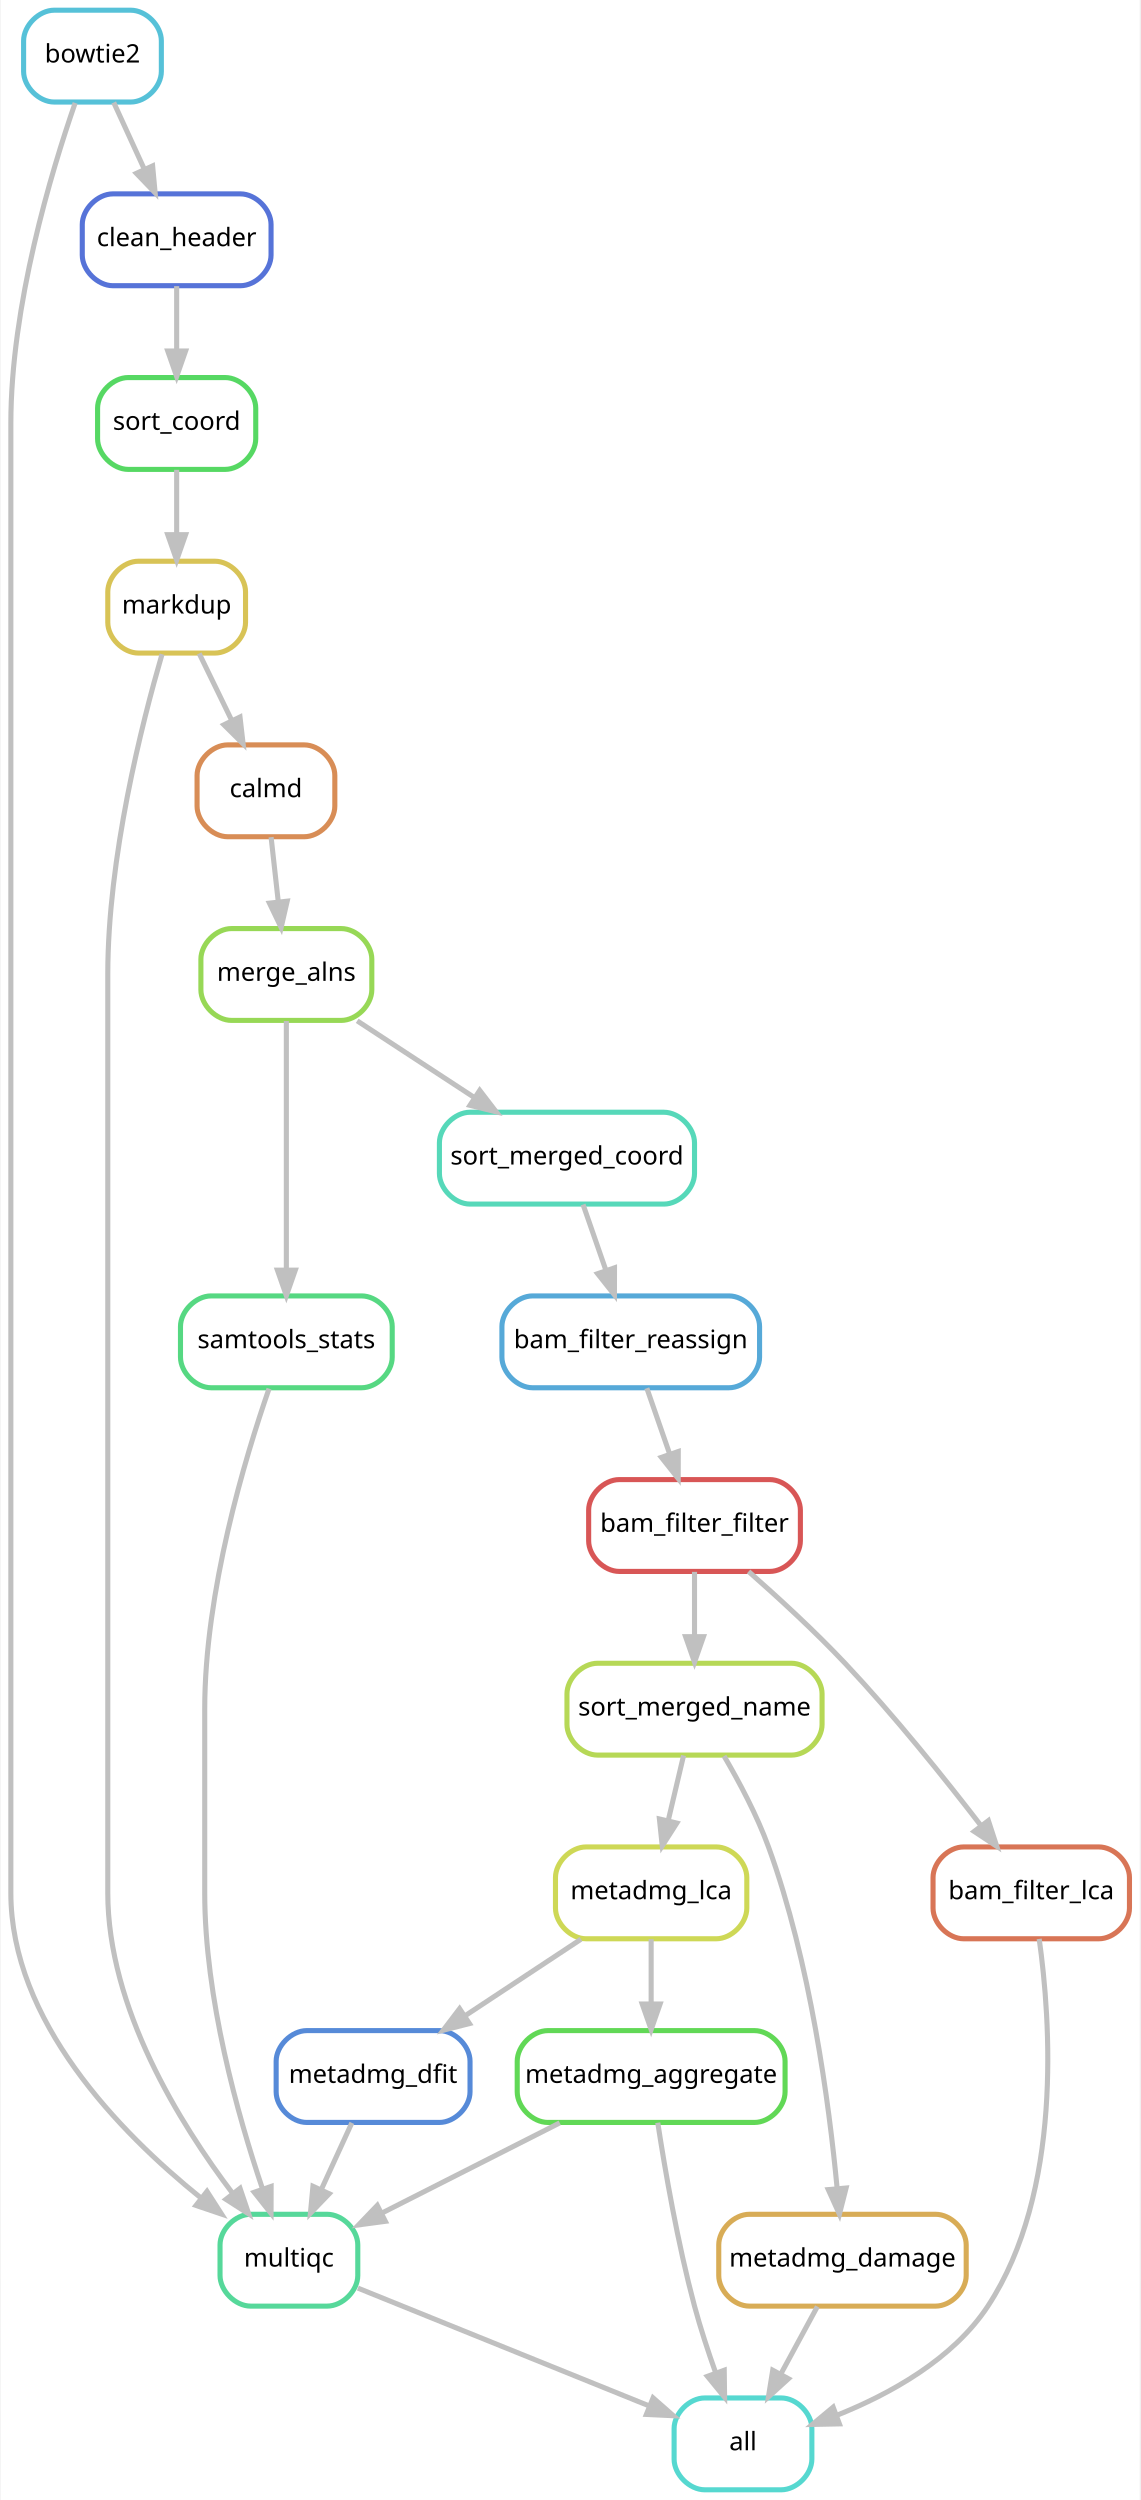
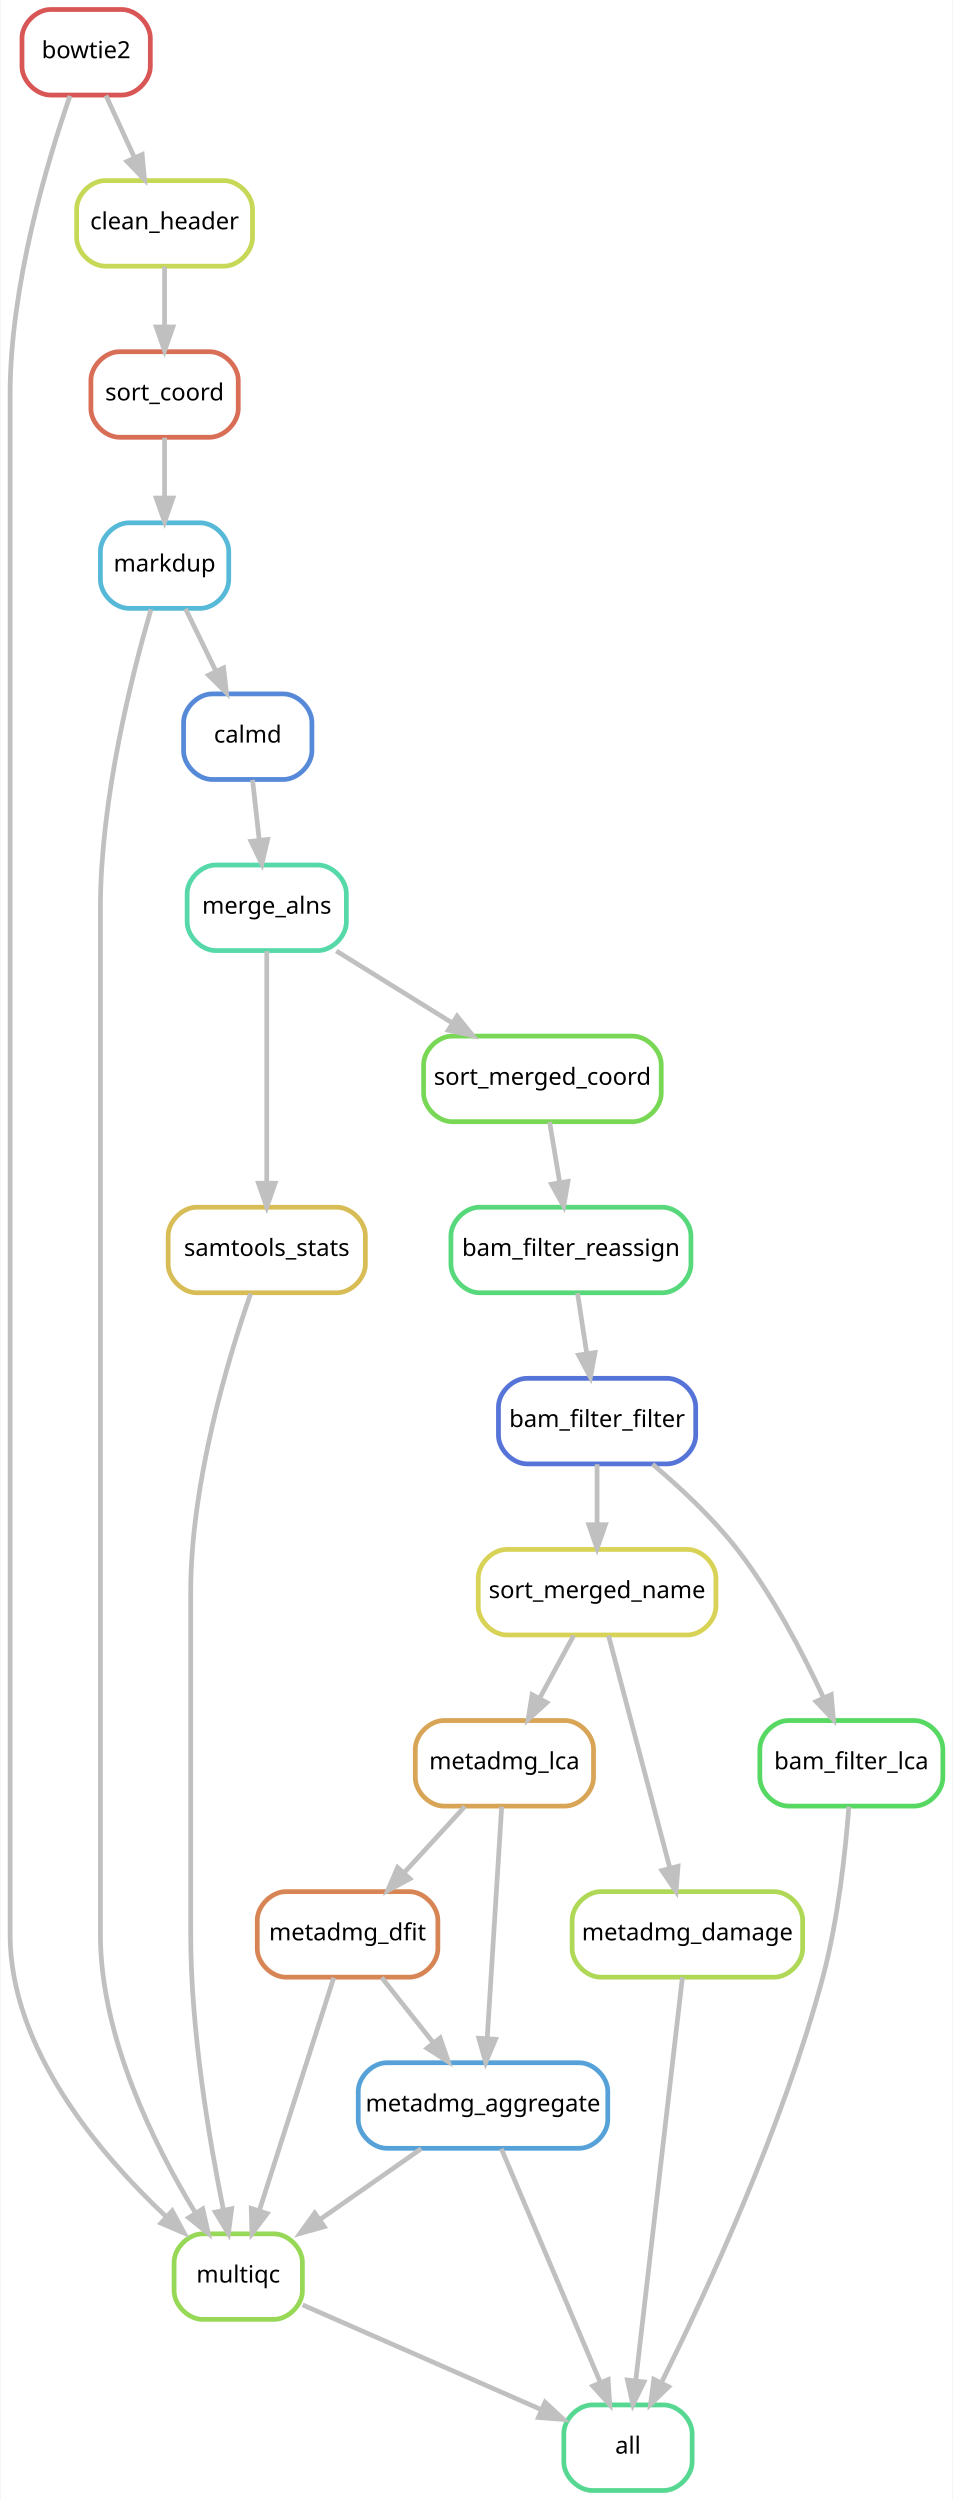
- <svg xmlns="http://www.w3.org/2000/svg" width="447pt" height="980pt" viewBox="0.00 0.00 446.50 980.00">
-   <g id="graph0" class="graph" transform="scale(1 1) rotate(0) translate(4 976)">
-     <polygon fill="#ffffff" stroke="transparent" points="-4,4 -4,-976 442.5,-976 442.5,4 -4,4" />
+ <svg xmlns="http://www.w3.org/2000/svg" width="401pt" height="1052pt" viewBox="0.00 0.00 400.50 1052.00">
+   <g id="graph0" class="graph" transform="scale(1 1) rotate(0) translate(4 1048)">
+     <polygon fill="#ffffff" stroke="transparent" points="-4,4 -4,-1048 396.5,-1048 396.5,4 -4,4" />
    <g id="node1" class="node">
-       <path fill="none" stroke="#56d8d0" stroke-width="2" d="M302,-36C302,-36 272,-36 272,-36 266,-36 260,-30 260,-24 260,-24 260,-12 260,-12 260,-6 266,0 272,0 272,0 302,0 302,0 308,0 314,-6 314,-12 314,-12 314,-24 314,-24 314,-30 308,-36 302,-36" />
-       <text text-anchor="middle" x="287" y="-15.5" font-family="sans" font-size="10.00" fill="#000000">all</text>
+       <path fill="none" stroke="#56d892" stroke-width="2" d="M275,-36C275,-36 245,-36 245,-36 239,-36 233,-30 233,-24 233,-24 233,-12 233,-12 233,-6 239,0 245,0 245,0 275,0 275,0 281,0 287,-6 287,-12 287,-12 287,-24 287,-24 287,-30 281,-36 275,-36" />
+       <text text-anchor="middle" x="260" y="-15.5" font-family="sans" font-size="10.00" fill="#000000">all</text>
    </g>
    <g id="node2" class="node">
-       <path fill="none" stroke="#56d89a" stroke-width="2" d="M124,-108C124,-108 94,-108 94,-108 88,-108 82,-102 82,-96 82,-96 82,-84 82,-84 82,-78 88,-72 94,-72 94,-72 124,-72 124,-72 130,-72 136,-78 136,-84 136,-84 136,-96 136,-96 136,-102 130,-108 124,-108" />
-       <text text-anchor="middle" x="109" y="-87.5" font-family="sans" font-size="10.00" fill="#000000">multiqc</text>
+       <path fill="none" stroke="#97d856" stroke-width="2" d="M111,-108C111,-108 81,-108 81,-108 75,-108 69,-102 69,-96 69,-96 69,-84 69,-84 69,-78 75,-72 81,-72 81,-72 111,-72 111,-72 117,-72 123,-78 123,-84 123,-84 123,-96 123,-96 123,-102 117,-108 111,-108" />
+       <text text-anchor="middle" x="96" y="-87.5" font-family="sans" font-size="10.00" fill="#000000">multiqc</text>
    </g>
-     <g id="edge4" class="edge">
-       <path fill="none" stroke="#c0c0c0" stroke-width="2" d="M136.034,-79.065C166.484,-66.748 216.147,-46.66 250.137,-32.911" />
-       <polygon fill="#c0c0c0" stroke="#c0c0c0" stroke-width="2" points="251.753,-36.033 259.711,-29.038 249.128,-29.543 251.753,-36.033" />
+     <g id="edge1" class="edge">
+       <path fill="none" stroke="#c0c0c0" stroke-width="2" d="M123.081,-78.111C150.5,-66.073 193.081,-47.379 223.474,-34.036" />
+       <polygon fill="#c0c0c0" stroke="#c0c0c0" stroke-width="2" points="225.129,-37.132 232.879,-29.907 222.315,-30.722 225.129,-37.132" />
    </g>
    <g id="node3" class="node">
-       <path fill="none" stroke="#56c1d8" stroke-width="2" d="M47,-972C47,-972 17,-972 17,-972 11,-972 5,-966 5,-960 5,-960 5,-948 5,-948 5,-942 11,-936 17,-936 17,-936 47,-936 47,-936 53,-936 59,-942 59,-948 59,-948 59,-960 59,-960 59,-966 53,-972 47,-972" />
-       <text text-anchor="middle" x="32" y="-951.5" font-family="sans" font-size="10.00" fill="#000000">bowtie2</text>
+       <path fill="none" stroke="#d85656" stroke-width="2" d="M47,-1044C47,-1044 17,-1044 17,-1044 11,-1044 5,-1038 5,-1032 5,-1032 5,-1020 5,-1020 5,-1014 11,-1008 17,-1008 17,-1008 47,-1008 47,-1008 53,-1008 59,-1014 59,-1020 59,-1020 59,-1032 59,-1032 59,-1038 53,-1044 47,-1044" />
+       <text text-anchor="middle" x="32" y="-1023.5" font-family="sans" font-size="10.00" fill="#000000">bowtie2</text>
    </g>
    <g id="edge5" class="edge">
-       <path fill="none" stroke="#c0c0c0" stroke-width="2" d="M25.214,-935.65C15.82,-908.562 0,-856.098 0,-810 0,-810 0,-810 0,-234 0,-183.919 42.433,-140.274 74.348,-114.53" />
-       <polygon fill="#c0c0c0" stroke="#c0c0c0" stroke-width="2" points="76.893,-116.983 82.614,-108.066 72.581,-111.469 76.893,-116.983" />
+       <path fill="none" stroke="#c0c0c0" stroke-width="2" d="M25.214,-1007.65C15.82,-980.562 0,-928.098 0,-882 0,-882 0,-882 0,-234 0,-185.938 37.482,-141.716 65.604,-115.301" />
+       <polygon fill="#c0c0c0" stroke="#c0c0c0" stroke-width="2" points="68.216,-117.656 73.249,-108.334 63.501,-112.483 68.216,-117.656" />
    </g>
    <g id="node6" class="node">
-       <path fill="none" stroke="#5673d8" stroke-width="2" d="M90,-900C90,-900 40,-900 40,-900 34,-900 28,-894 28,-888 28,-888 28,-876 28,-876 28,-870 34,-864 40,-864 40,-864 90,-864 90,-864 96,-864 102,-870 102,-876 102,-876 102,-888 102,-888 102,-894 96,-900 90,-900" />
-       <text text-anchor="middle" x="65" y="-879.5" font-family="sans" font-size="10.00" fill="#000000">clean_header</text>
+       <path fill="none" stroke="#c6d856" stroke-width="2" d="M90,-972C90,-972 40,-972 40,-972 34,-972 28,-966 28,-960 28,-960 28,-948 28,-948 28,-942 34,-936 40,-936 40,-936 90,-936 90,-936 96,-936 102,-942 102,-948 102,-948 102,-960 102,-960 102,-966 96,-972 90,-972" />
+       <text text-anchor="middle" x="65" y="-951.5" font-family="sans" font-size="10.00" fill="#000000">clean_header</text>
    </g>
    <g id="edge12" class="edge">
-       <path fill="none" stroke="#c0c0c0" stroke-width="2" d="M40.327,-935.831C43.973,-927.877 48.331,-918.369 52.363,-909.572" />
-       <polygon fill="#c0c0c0" stroke="#c0c0c0" stroke-width="2" points="55.576,-910.962 56.561,-900.413 49.212,-908.046 55.576,-910.962" />
+       <path fill="none" stroke="#c0c0c0" stroke-width="2" d="M40.327,-1007.831C43.973,-999.877 48.331,-990.369 52.363,-981.572" />
+       <polygon fill="#c0c0c0" stroke="#c0c0c0" stroke-width="2" points="55.576,-982.962 56.561,-972.413 49.212,-980.046 55.576,-982.962" />
    </g>
    <g id="node4" class="node">
-       <path fill="none" stroke="#d8c356" stroke-width="2" d="M80,-756C80,-756 50,-756 50,-756 44,-756 38,-750 38,-744 38,-744 38,-732 38,-732 38,-726 44,-720 50,-720 50,-720 80,-720 80,-720 86,-720 92,-726 92,-732 92,-732 92,-744 92,-744 92,-750 86,-756 80,-756" />
-       <text text-anchor="middle" x="65" y="-735.5" font-family="sans" font-size="10.00" fill="#000000">markdup</text>
+       <path fill="none" stroke="#56b9d8" stroke-width="2" d="M80,-828C80,-828 50,-828 50,-828 44,-828 38,-822 38,-816 38,-816 38,-804 38,-804 38,-798 44,-792 50,-792 50,-792 80,-792 80,-792 86,-792 92,-798 92,-804 92,-804 92,-816 92,-816 92,-822 86,-828 80,-828" />
+       <text text-anchor="middle" x="65" y="-807.5" font-family="sans" font-size="10.00" fill="#000000">markdup</text>
    </g>
    <g id="edge6" class="edge">
-       <path fill="none" stroke="#c0c0c0" stroke-width="2" d="M59.274,-719.567C51.348,-692.376 38,-639.784 38,-594 38,-594 38,-594 38,-234 38,-189.036 66.191,-143.562 87.046,-116.073" />
-       <polygon fill="#c0c0c0" stroke="#c0c0c0" stroke-width="2" points="89.845,-118.175 93.243,-108.14 84.328,-113.866 89.845,-118.175" />
+       <path fill="none" stroke="#c0c0c0" stroke-width="2" d="M59.274,-791.567C51.348,-764.376 38,-711.784 38,-666 38,-666 38,-666 38,-234 38,-190.656 60.889,-144.942 77.909,-116.94" />
+       <polygon fill="#c0c0c0" stroke="#c0c0c0" stroke-width="2" points="81.072,-118.485 83.415,-108.152 75.14,-114.768 81.072,-118.485" />
    </g>
    <g id="node9" class="node">
-       <path fill="none" stroke="#d88d56" stroke-width="2" d="M115,-684C115,-684 85,-684 85,-684 79,-684 73,-678 73,-672 73,-672 73,-660 73,-660 73,-654 79,-648 85,-648 85,-648 115,-648 115,-648 121,-648 127,-654 127,-660 127,-660 127,-672 127,-672 127,-678 121,-684 115,-684" />
-       <text text-anchor="middle" x="100" y="-663.5" font-family="sans" font-size="10.00" fill="#000000">calmd</text>
+       <path fill="none" stroke="#568ad8" stroke-width="2" d="M115,-756C115,-756 85,-756 85,-756 79,-756 73,-750 73,-744 73,-744 73,-732 73,-732 73,-726 79,-720 85,-720 85,-720 115,-720 115,-720 121,-720 127,-726 127,-732 127,-732 127,-744 127,-744 127,-750 121,-756 115,-756" />
+       <text text-anchor="middle" x="100" y="-735.5" font-family="sans" font-size="10.00" fill="#000000">calmd</text>
    </g>
    <g id="edge15" class="edge">
-       <path fill="none" stroke="#c0c0c0" stroke-width="2" d="M73.832,-719.831C77.699,-711.877 82.321,-702.369 86.597,-693.572" />
-       <polygon fill="#c0c0c0" stroke="#c0c0c0" stroke-width="2" points="89.825,-694.937 91.049,-684.413 83.529,-691.877 89.825,-694.937" />
+       <path fill="none" stroke="#c0c0c0" stroke-width="2" d="M73.832,-791.831C77.699,-783.877 82.321,-774.369 86.597,-765.572" />
+       <polygon fill="#c0c0c0" stroke="#c0c0c0" stroke-width="2" points="89.825,-766.937 91.049,-756.413 83.529,-763.877 89.825,-766.937" />
    </g>
    <g id="node5" class="node">
-       <path fill="none" stroke="#56d863" stroke-width="2" d="M84,-828C84,-828 46,-828 46,-828 40,-828 34,-822 34,-816 34,-816 34,-804 34,-804 34,-798 40,-792 46,-792 46,-792 84,-792 84,-792 90,-792 96,-798 96,-804 96,-804 96,-816 96,-816 96,-822 90,-828 84,-828" />
-       <text text-anchor="middle" x="65" y="-807.5" font-family="sans" font-size="10.00" fill="#000000">sort_coord</text>
+       <path fill="none" stroke="#d86e56" stroke-width="2" d="M84,-900C84,-900 46,-900 46,-900 40,-900 34,-894 34,-888 34,-888 34,-876 34,-876 34,-870 40,-864 46,-864 46,-864 84,-864 84,-864 90,-864 96,-870 96,-876 96,-876 96,-888 96,-888 96,-894 90,-900 84,-900" />
+       <text text-anchor="middle" x="65" y="-879.5" font-family="sans" font-size="10.00" fill="#000000">sort_coord</text>
    </g>
    <g id="edge10" class="edge">
-       <path fill="none" stroke="#c0c0c0" stroke-width="2" d="M65,-791.831C65,-784.131 65,-774.974 65,-766.417" />
-       <polygon fill="#c0c0c0" stroke="#c0c0c0" stroke-width="2" points="68.5,-766.413 65,-756.413 61.5,-766.413 68.5,-766.413" />
-     </g>
-     <g id="edge11" class="edge">
      <path fill="none" stroke="#c0c0c0" stroke-width="2" d="M65,-863.831C65,-856.131 65,-846.974 65,-838.417" />
      <polygon fill="#c0c0c0" stroke="#c0c0c0" stroke-width="2" points="68.5,-838.413 65,-828.413 61.5,-838.413 68.5,-838.413" />
    </g>
+     <g id="edge11" class="edge">
+       <path fill="none" stroke="#c0c0c0" stroke-width="2" d="M65,-935.831C65,-928.131 65,-918.974 65,-910.417" />
+       <polygon fill="#c0c0c0" stroke="#c0c0c0" stroke-width="2" points="68.5,-910.413 65,-900.413 61.5,-910.413 68.5,-910.413" />
+     </g>
    <g id="node7" class="node">
-       <path fill="none" stroke="#56d882" stroke-width="2" d="M137.5,-468C137.5,-468 78.5,-468 78.5,-468 72.5,-468 66.5,-462 66.5,-456 66.5,-456 66.5,-444 66.5,-444 66.5,-438 72.5,-432 78.5,-432 78.5,-432 137.5,-432 137.5,-432 143.5,-432 149.5,-438 149.5,-444 149.5,-444 149.5,-456 149.5,-456 149.5,-462 143.5,-468 137.5,-468" />
-       <text text-anchor="middle" x="108" y="-447.5" font-family="sans" font-size="10.00" fill="#000000">samtools_stats</text>
+       <path fill="none" stroke="#d8bc56" stroke-width="2" d="M137.5,-540C137.5,-540 78.5,-540 78.5,-540 72.5,-540 66.5,-534 66.5,-528 66.5,-528 66.5,-516 66.5,-516 66.5,-510 72.5,-504 78.5,-504 78.5,-504 137.5,-504 137.5,-504 143.5,-504 149.5,-510 149.5,-516 149.5,-516 149.5,-528 149.5,-528 149.5,-534 143.5,-540 137.5,-540" />
+       <text text-anchor="middle" x="108" y="-519.5" font-family="sans" font-size="10.00" fill="#000000">samtools_stats</text>
    </g>
    <g id="edge9" class="edge">
-       <path fill="none" stroke="#c0c0c0" stroke-width="2" d="M101.214,-431.65C91.82,-404.562 76,-352.098 76,-306 76,-306 76,-306 76,-234 76,-192.883 88.941,-146.793 98.615,-118.082" />
-       <polygon fill="#c0c0c0" stroke="#c0c0c0" stroke-width="2" points="102.027,-118.927 102.001,-108.332 95.414,-116.63 102.027,-118.927" />
+       <path fill="none" stroke="#c0c0c0" stroke-width="2" d="M101.214,-503.65C91.82,-476.562 76,-424.098 76,-378 76,-378 76,-378 76,-234 76,-193.312 83.93,-146.768 89.804,-117.876" />
+       <polygon fill="#c0c0c0" stroke="#c0c0c0" stroke-width="2" points="93.232,-118.579 91.856,-108.073 86.381,-117.144 93.232,-118.579" />
    </g>
    <g id="node8" class="node">
-       <path fill="none" stroke="#97d856" stroke-width="2" d="M129.5,-612C129.5,-612 86.5,-612 86.5,-612 80.5,-612 74.5,-606 74.5,-600 74.5,-600 74.5,-588 74.5,-588 74.5,-582 80.5,-576 86.5,-576 86.5,-576 129.5,-576 129.5,-576 135.5,-576 141.5,-582 141.5,-588 141.5,-588 141.5,-600 141.5,-600 141.5,-606 135.5,-612 129.5,-612" />
-       <text text-anchor="middle" x="108" y="-591.5" font-family="sans" font-size="10.00" fill="#000000">merge_alns</text>
+       <path fill="none" stroke="#56d8a9" stroke-width="2" d="M129.5,-684C129.5,-684 86.5,-684 86.5,-684 80.5,-684 74.5,-678 74.5,-672 74.5,-672 74.5,-660 74.5,-660 74.5,-654 80.5,-648 86.5,-648 86.5,-648 129.5,-648 129.5,-648 135.5,-648 141.5,-654 141.5,-660 141.5,-660 141.5,-672 141.5,-672 141.5,-678 135.5,-684 129.5,-684" />
+       <text text-anchor="middle" x="108" y="-663.5" font-family="sans" font-size="10.00" fill="#000000">merge_alns</text>
    </g>
    <g id="edge13" class="edge">
-       <path fill="none" stroke="#c0c0c0" stroke-width="2" d="M108,-575.762C108,-551.201 108,-507.247 108,-478.354" />
-       <polygon fill="#c0c0c0" stroke="#c0c0c0" stroke-width="2" points="111.5,-478.09 108,-468.09 104.5,-478.09 111.5,-478.09" />
+       <path fill="none" stroke="#c0c0c0" stroke-width="2" d="M108,-647.762C108,-623.201 108,-579.247 108,-550.354" />
+       <polygon fill="#c0c0c0" stroke="#c0c0c0" stroke-width="2" points="111.5,-550.09 108,-540.09 104.5,-550.09 111.5,-550.09" />
    </g>
    <g id="node15" class="node">
-       <path fill="none" stroke="#56d8b9" stroke-width="2" d="M256,-540C256,-540 180,-540 180,-540 174,-540 168,-534 168,-528 168,-528 168,-516 168,-516 168,-510 174,-504 180,-504 180,-504 256,-504 256,-504 262,-504 268,-510 268,-516 268,-516 268,-528 268,-528 268,-534 262,-540 256,-540" />
-       <text text-anchor="middle" x="218" y="-519.5" font-family="sans" font-size="10.00" fill="#000000">sort_merged_coord</text>
+       <path fill="none" stroke="#78d856" stroke-width="2" d="M262,-612C262,-612 186,-612 186,-612 180,-612 174,-606 174,-600 174,-600 174,-588 174,-588 174,-582 180,-576 186,-576 186,-576 262,-576 262,-576 268,-576 274,-582 274,-588 274,-588 274,-600 274,-600 274,-606 268,-612 262,-612" />
+       <text text-anchor="middle" x="224" y="-591.5" font-family="sans" font-size="10.00" fill="#000000">sort_merged_coord</text>
    </g>
    <g id="edge21" class="edge">
-       <path fill="none" stroke="#c0c0c0" stroke-width="2" d="M135.758,-575.831C149.697,-566.707 166.76,-555.539 181.723,-545.745" />
-       <polygon fill="#c0c0c0" stroke="#c0c0c0" stroke-width="2" points="183.801,-548.568 190.251,-540.163 179.967,-542.711 183.801,-548.568" />
+       <path fill="none" stroke="#c0c0c0" stroke-width="2" d="M137.272,-647.831C152.109,-638.622 170.302,-627.33 186.186,-617.471" />
+       <polygon fill="#c0c0c0" stroke="#c0c0c0" stroke-width="2" points="188.087,-620.41 194.738,-612.163 184.395,-614.463 188.087,-620.41" />
    </g>
    <g id="edge14" class="edge">
-       <path fill="none" stroke="#c0c0c0" stroke-width="2" d="M102.019,-647.831C102.874,-640.131 103.892,-630.974 104.843,-622.417" />
-       <polygon fill="#c0c0c0" stroke="#c0c0c0" stroke-width="2" points="108.328,-622.739 105.954,-612.413 101.371,-621.966 108.328,-622.739" />
+       <path fill="none" stroke="#c0c0c0" stroke-width="2" d="M102.019,-719.831C102.874,-712.131 103.892,-702.974 104.843,-694.417" />
+       <polygon fill="#c0c0c0" stroke="#c0c0c0" stroke-width="2" points="108.328,-694.739 105.954,-684.413 101.371,-693.966 108.328,-694.739" />
    </g>
    <g id="node10" class="node">
-       <path fill="none" stroke="#568ad8" stroke-width="2" d="M168,-180C168,-180 116,-180 116,-180 110,-180 104,-174 104,-168 104,-168 104,-156 104,-156 104,-150 110,-144 116,-144 116,-144 168,-144 168,-144 174,-144 180,-150 180,-156 180,-156 180,-168 180,-168 180,-174 174,-180 168,-180" />
-       <text text-anchor="middle" x="142" y="-159.5" font-family="sans" font-size="10.00" fill="#000000">metadmg_dfit</text>
+       <path fill="none" stroke="#d88556" stroke-width="2" d="M168,-252C168,-252 116,-252 116,-252 110,-252 104,-246 104,-240 104,-240 104,-228 104,-228 104,-222 110,-216 116,-216 116,-216 168,-216 168,-216 174,-216 180,-222 180,-228 180,-228 180,-240 180,-240 180,-246 174,-252 168,-252" />
+       <text text-anchor="middle" x="142" y="-231.5" font-family="sans" font-size="10.00" fill="#000000">metadmg_dfit</text>
+     </g>
+     <g id="edge7" class="edge">
+       <path fill="none" stroke="#c0c0c0" stroke-width="2" d="M136.174,-215.762C128.293,-191.093 114.163,-146.86 104.936,-117.973" />
+       <polygon fill="#c0c0c0" stroke="#c0c0c0" stroke-width="2" points="108.156,-116.55 101.779,-108.09 101.488,-118.68 108.156,-116.55" />
+     </g>
+     <g id="node16" class="node">
+       <path fill="none" stroke="#56a2d8" stroke-width="2" d="M239.5,-180C239.5,-180 158.5,-180 158.5,-180 152.5,-180 146.5,-174 146.5,-168 146.5,-168 146.5,-156 146.5,-156 146.5,-150 152.5,-144 158.5,-144 158.5,-144 239.5,-144 239.5,-144 245.5,-144 251.5,-150 251.5,-156 251.5,-156 251.5,-168 251.5,-168 251.5,-174 245.5,-180 239.5,-180" />
+       <text text-anchor="middle" x="199" y="-159.5" font-family="sans" font-size="10.00" fill="#000000">metadmg_aggregate</text>
+     </g>
+     <g id="edge22" class="edge">
+       <path fill="none" stroke="#c0c0c0" stroke-width="2" d="M156.383,-215.831C162.949,-207.539 170.851,-197.557 178.058,-188.453" />
+       <polygon fill="#c0c0c0" stroke="#c0c0c0" stroke-width="2" points="180.96,-190.426 184.423,-180.413 175.472,-186.081 180.96,-190.426" />
+     </g>
+     <g id="node11" class="node">
+       <path fill="none" stroke="#d8a456" stroke-width="2" d="M233.5,-324C233.5,-324 182.5,-324 182.5,-324 176.5,-324 170.5,-318 170.5,-312 170.5,-312 170.5,-300 170.5,-300 170.5,-294 176.5,-288 182.5,-288 182.5,-288 233.5,-288 233.5,-288 239.5,-288 245.5,-294 245.5,-300 245.5,-300 245.5,-312 245.5,-312 245.5,-318 239.5,-324 233.5,-324" />
+       <text text-anchor="middle" x="208" y="-303.5" font-family="sans" font-size="10.00" fill="#000000">metadmg_lca</text>
+     </g>
+     <g id="edge16" class="edge">
+       <path fill="none" stroke="#c0c0c0" stroke-width="2" d="M191.345,-287.831C183.589,-279.369 174.22,-269.149 165.739,-259.897" />
+       <polygon fill="#c0c0c0" stroke="#c0c0c0" stroke-width="2" points="168.216,-257.42 158.879,-252.413 163.056,-262.15 168.216,-257.42" />
+     </g>
+     <g id="edge23" class="edge">
+       <path fill="none" stroke="#c0c0c0" stroke-width="2" d="M206.86,-287.762C205.325,-263.201 202.578,-219.247 200.772,-190.354" />
+       <polygon fill="#c0c0c0" stroke="#c0c0c0" stroke-width="2" points="204.248,-189.852 200.131,-180.09 197.261,-190.288 204.248,-189.852" />
+     </g>
+     <g id="node12" class="node">
+       <path fill="none" stroke="#d8d356" stroke-width="2" d="M285,-396C285,-396 209,-396 209,-396 203,-396 197,-390 197,-384 197,-384 197,-372 197,-372 197,-366 203,-360 209,-360 209,-360 285,-360 285,-360 291,-360 297,-366 297,-372 297,-372 297,-384 297,-384 297,-390 291,-396 285,-396" />
+       <text text-anchor="middle" x="247" y="-375.5" font-family="sans" font-size="10.00" fill="#000000">sort_merged_name</text>
+     </g>
+     <g id="edge17" class="edge">
+       <path fill="none" stroke="#c0c0c0" stroke-width="2" d="M237.159,-359.831C232.804,-351.793 227.59,-342.167 222.783,-333.292" />
+       <polygon fill="#c0c0c0" stroke="#c0c0c0" stroke-width="2" points="225.814,-331.539 217.974,-324.413 219.659,-334.873 225.814,-331.539" />
+     </g>
+     <g id="node17" class="node">
+       <path fill="none" stroke="#afd856" stroke-width="2" d="M321.5,-252C321.5,-252 248.5,-252 248.5,-252 242.5,-252 236.5,-246 236.5,-240 236.5,-240 236.5,-228 236.5,-228 236.5,-222 242.5,-216 248.5,-216 248.5,-216 321.5,-216 321.5,-216 327.5,-216 333.5,-222 333.5,-228 333.5,-228 333.5,-240 333.5,-240 333.5,-246 327.5,-252 321.5,-252" />
+       <text text-anchor="middle" x="285" y="-231.5" font-family="sans" font-size="10.00" fill="#000000">metadmg_damage</text>
+     </g>
+     <g id="edge24" class="edge">
+       <path fill="none" stroke="#c0c0c0" stroke-width="2" d="M251.813,-359.762C258.323,-335.093 269.995,-290.86 277.618,-261.973" />
+       <polygon fill="#c0c0c0" stroke="#c0c0c0" stroke-width="2" points="281.059,-262.652 280.226,-252.09 274.291,-260.866 281.059,-262.652" />
+     </g>
+     <g id="node13" class="node">
+       <path fill="none" stroke="#5673d8" stroke-width="2" d="M276.5,-468C276.5,-468 217.5,-468 217.5,-468 211.5,-468 205.5,-462 205.5,-456 205.5,-456 205.5,-444 205.5,-444 205.5,-438 211.5,-432 217.5,-432 217.5,-432 276.5,-432 276.5,-432 282.5,-432 288.5,-438 288.5,-444 288.5,-444 288.5,-456 288.5,-456 288.5,-462 282.5,-468 276.5,-468" />
+       <text text-anchor="middle" x="247" y="-447.5" font-family="sans" font-size="10.00" fill="#000000">bam_filter_filter</text>
+     </g>
+     <g id="edge18" class="edge">
+       <path fill="none" stroke="#c0c0c0" stroke-width="2" d="M247,-431.831C247,-424.131 247,-414.974 247,-406.417" />
+       <polygon fill="#c0c0c0" stroke="#c0c0c0" stroke-width="2" points="250.5,-406.413 247,-396.413 243.5,-406.413 250.5,-406.413" />
+     </g>
+     <g id="node18" class="node">
+       <path fill="none" stroke="#56d863" stroke-width="2" d="M380.5,-324C380.5,-324 327.5,-324 327.5,-324 321.5,-324 315.5,-318 315.5,-312 315.5,-312 315.5,-300 315.5,-300 315.5,-294 321.5,-288 327.5,-288 327.5,-288 380.5,-288 380.5,-288 386.5,-288 392.5,-294 392.5,-300 392.5,-300 392.5,-312 392.5,-312 392.5,-318 386.5,-324 380.5,-324" />
+       <text text-anchor="middle" x="354" y="-303.5" font-family="sans" font-size="10.00" fill="#000000">bam_filter_lca</text>
+     </g>
+     <g id="edge25" class="edge">
+       <path fill="none" stroke="#c0c0c0" stroke-width="2" d="M270.326,-431.863C281.957,-422.065 295.702,-409.275 306,-396 320.974,-376.698 333.748,-352.064 342.345,-333.449" />
+       <polygon fill="#c0c0c0" stroke="#c0c0c0" stroke-width="2" points="345.54,-334.88 346.45,-324.324 339.156,-332.008 345.54,-334.88" />
+     </g>
+     <g id="node14" class="node">
+       <path fill="none" stroke="#56d87b" stroke-width="2" d="M274.5,-540C274.5,-540 197.5,-540 197.5,-540 191.5,-540 185.5,-534 185.5,-528 185.5,-528 185.5,-516 185.5,-516 185.5,-510 191.5,-504 197.5,-504 197.5,-504 274.5,-504 274.5,-504 280.5,-504 286.5,-510 286.5,-516 286.5,-516 286.5,-528 286.5,-528 286.5,-534 280.5,-540 274.5,-540" />
+       <text text-anchor="middle" x="236" y="-519.5" font-family="sans" font-size="10.00" fill="#000000">bam_filter_reassign</text>
+     </g>
+     <g id="edge19" class="edge">
+       <path fill="none" stroke="#c0c0c0" stroke-width="2" d="M238.776,-503.831C239.952,-496.131 241.351,-486.974 242.659,-478.417" />
+       <polygon fill="#c0c0c0" stroke="#c0c0c0" stroke-width="2" points="246.136,-478.827 244.187,-468.413 239.217,-477.77 246.136,-478.827" />
+     </g>
+     <g id="edge20" class="edge">
+       <path fill="none" stroke="#c0c0c0" stroke-width="2" d="M227.028,-575.831C228.311,-568.131 229.838,-558.974 231.264,-550.417" />
+       <polygon fill="#c0c0c0" stroke="#c0c0c0" stroke-width="2" points="234.739,-550.853 232.931,-540.413 227.835,-549.702 234.739,-550.853" />
+     </g>
+     <g id="edge2" class="edge">
+       <path fill="none" stroke="#c0c0c0" stroke-width="2" d="M206.726,-143.762C217.222,-118.985 236.078,-74.471 248.311,-45.594" />
+       <polygon fill="#c0c0c0" stroke="#c0c0c0" stroke-width="2" points="251.659,-46.663 252.337,-36.09 245.214,-43.932 251.659,-46.663" />
    </g>
    <g id="edge8" class="edge">
-       <path fill="none" stroke="#c0c0c0" stroke-width="2" d="M133.673,-143.831C130.027,-135.877 125.669,-126.369 121.637,-117.572" />
-       <polygon fill="#c0c0c0" stroke="#c0c0c0" stroke-width="2" points="124.788,-116.046 117.439,-108.413 118.424,-118.962 124.788,-116.046" />
+       <path fill="none" stroke="#c0c0c0" stroke-width="2" d="M173.009,-143.831C160.078,-134.793 144.278,-123.748 130.362,-114.02" />
+       <polygon fill="#c0c0c0" stroke="#c0c0c0" stroke-width="2" points="132.184,-111.023 121.983,-108.163 128.174,-116.761 132.184,-111.023" />
    </g>
-     <g id="node11" class="node">
-       <path fill="none" stroke="#ced856" stroke-width="2" d="M276.5,-252C276.5,-252 225.5,-252 225.5,-252 219.5,-252 213.5,-246 213.5,-240 213.5,-240 213.5,-228 213.5,-228 213.5,-222 219.5,-216 225.5,-216 225.5,-216 276.5,-216 276.5,-216 282.5,-216 288.5,-222 288.5,-228 288.5,-228 288.5,-240 288.5,-240 288.5,-246 282.5,-252 276.5,-252" />
-       <text text-anchor="middle" x="251" y="-231.5" font-family="sans" font-size="10.00" fill="#000000">metadmg_lca</text>
-     </g>
-     <g id="edge16" class="edge">
-       <path fill="none" stroke="#c0c0c0" stroke-width="2" d="M223.495,-215.831C209.682,-206.707 192.774,-195.539 177.947,-185.745" />
-       <polygon fill="#c0c0c0" stroke="#c0c0c0" stroke-width="2" points="179.77,-182.754 169.496,-180.163 175.911,-188.595 179.77,-182.754" />
-     </g>
-     <g id="node16" class="node">
-       <path fill="none" stroke="#61d856" stroke-width="2" d="M291.5,-180C291.5,-180 210.5,-180 210.5,-180 204.5,-180 198.5,-174 198.5,-168 198.5,-168 198.5,-156 198.5,-156 198.5,-150 204.5,-144 210.5,-144 210.5,-144 291.5,-144 291.5,-144 297.5,-144 303.5,-150 303.5,-156 303.5,-156 303.5,-168 303.5,-168 303.5,-174 297.5,-180 291.5,-180" />
-       <text text-anchor="middle" x="251" y="-159.5" font-family="sans" font-size="10.00" fill="#000000">metadmg_aggregate</text>
-     </g>
-     <g id="edge22" class="edge">
-       <path fill="none" stroke="#c0c0c0" stroke-width="2" d="M251,-215.831C251,-208.131 251,-198.974 251,-190.417" />
-       <polygon fill="#c0c0c0" stroke="#c0c0c0" stroke-width="2" points="254.5,-190.413 251,-180.413 247.5,-190.413 254.5,-190.413" />
-     </g>
-     <g id="node12" class="node">
-       <path fill="none" stroke="#b6d856" stroke-width="2" d="M306,-324C306,-324 230,-324 230,-324 224,-324 218,-318 218,-312 218,-312 218,-300 218,-300 218,-294 224,-288 230,-288 230,-288 306,-288 306,-288 312,-288 318,-294 318,-300 318,-300 318,-312 318,-312 318,-318 312,-324 306,-324" />
-       <text text-anchor="middle" x="268" y="-303.5" font-family="sans" font-size="10.00" fill="#000000">sort_merged_name</text>
-     </g>
-     <g id="edge17" class="edge">
-       <path fill="none" stroke="#c0c0c0" stroke-width="2" d="M263.71,-287.831C261.892,-280.131 259.73,-270.974 257.709,-262.417" />
-       <polygon fill="#c0c0c0" stroke="#c0c0c0" stroke-width="2" points="261.052,-261.341 255.348,-252.413 254.239,-262.95 261.052,-261.341" />
-     </g>
-     <g id="node17" class="node">
-       <path fill="none" stroke="#d8ac56" stroke-width="2" d="M362.5,-108C362.5,-108 289.5,-108 289.5,-108 283.5,-108 277.5,-102 277.5,-96 277.5,-96 277.5,-84 277.5,-84 277.5,-78 283.5,-72 289.5,-72 289.5,-72 362.5,-72 362.5,-72 368.5,-72 374.5,-78 374.5,-84 374.5,-84 374.5,-96 374.5,-96 374.5,-102 368.5,-108 362.5,-108" />
-       <text text-anchor="middle" x="326" y="-87.5" font-family="sans" font-size="10.00" fill="#000000">metadmg_damage</text>
-     </g>
-     <g id="edge23" class="edge">
-       <path fill="none" stroke="#c0c0c0" stroke-width="2" d="M279.579,-287.625C285.541,-277.456 292.486,-264.399 297,-252 313.42,-206.892 320.778,-151.217 323.897,-118.273" />
-       <polygon fill="#c0c0c0" stroke="#c0c0c0" stroke-width="2" points="327.409,-118.288 324.799,-108.02 320.436,-117.675 327.409,-118.288" />
-     </g>
-     <g id="node13" class="node">
-       <path fill="none" stroke="#d85656" stroke-width="2" d="M297.5,-396C297.5,-396 238.5,-396 238.5,-396 232.5,-396 226.5,-390 226.5,-384 226.5,-384 226.5,-372 226.5,-372 226.5,-366 232.5,-360 238.5,-360 238.5,-360 297.5,-360 297.5,-360 303.5,-360 309.5,-366 309.5,-372 309.5,-372 309.5,-384 309.5,-384 309.5,-390 303.5,-396 297.5,-396" />
-       <text text-anchor="middle" x="268" y="-375.5" font-family="sans" font-size="10.00" fill="#000000">bam_filter_filter</text>
-     </g>
-     <g id="edge18" class="edge">
-       <path fill="none" stroke="#c0c0c0" stroke-width="2" d="M268,-359.831C268,-352.131 268,-342.974 268,-334.417" />
-       <polygon fill="#c0c0c0" stroke="#c0c0c0" stroke-width="2" points="271.5,-334.413 268,-324.413 264.5,-334.413 271.5,-334.413" />
-     </g>
-     <g id="node18" class="node">
-       <path fill="none" stroke="#d87556" stroke-width="2" d="M426.5,-252C426.5,-252 373.5,-252 373.5,-252 367.5,-252 361.5,-246 361.5,-240 361.5,-240 361.5,-228 361.5,-228 361.5,-222 367.5,-216 373.5,-216 373.5,-216 426.5,-216 426.5,-216 432.5,-216 438.5,-222 438.5,-228 438.5,-228 438.5,-240 438.5,-240 438.5,-246 432.5,-252 426.5,-252" />
-       <text text-anchor="middle" x="400" y="-231.5" font-family="sans" font-size="10.00" fill="#000000">bam_filter_lca</text>
-     </g>
-     <g id="edge24" class="edge">
-       <path fill="none" stroke="#c0c0c0" stroke-width="2" d="M289.188,-359.976C300.753,-349.805 315.099,-336.634 327,-324 346.26,-303.554 366.225,-278.64 380.398,-260.213" />
-       <polygon fill="#c0c0c0" stroke="#c0c0c0" stroke-width="2" points="383.196,-262.316 386.478,-252.243 377.63,-258.07 383.196,-262.316" />
-     </g>
-     <g id="node14" class="node">
-       <path fill="none" stroke="#56a9d8" stroke-width="2" d="M281.5,-468C281.5,-468 204.5,-468 204.5,-468 198.5,-468 192.5,-462 192.5,-456 192.5,-456 192.5,-444 192.5,-444 192.5,-438 198.5,-432 204.5,-432 204.5,-432 281.5,-432 281.5,-432 287.5,-432 293.5,-438 293.5,-444 293.5,-444 293.5,-456 293.5,-456 293.5,-462 287.5,-468 281.5,-468" />
-       <text text-anchor="middle" x="243" y="-447.5" font-family="sans" font-size="10.00" fill="#000000">bam_filter_reassign</text>
-     </g>
-     <g id="edge19" class="edge">
-       <path fill="none" stroke="#c0c0c0" stroke-width="2" d="M249.309,-431.831C252.012,-424.046 255.232,-414.773 258.231,-406.135" />
-       <polygon fill="#c0c0c0" stroke="#c0c0c0" stroke-width="2" points="261.633,-407.008 261.606,-396.413 255.02,-404.712 261.633,-407.008" />
-     </g>
-     <g id="edge20" class="edge">
-       <path fill="none" stroke="#c0c0c0" stroke-width="2" d="M224.309,-503.831C227.012,-496.046 230.232,-486.773 233.231,-478.135" />
-       <polygon fill="#c0c0c0" stroke="#c0c0c0" stroke-width="2" points="236.633,-479.008 236.607,-468.413 230.02,-476.712 236.633,-479.008" />
-     </g>
-     <g id="edge1" class="edge">
-       <path fill="none" stroke="#c0c0c0" stroke-width="2" d="M253.594,-143.889C256.408,-125.584 261.398,-96.57 268,-72 270.31,-63.402 273.33,-54.21 276.28,-45.891" />
-       <polygon fill="#c0c0c0" stroke="#c0c0c0" stroke-width="2" points="279.648,-46.871 279.791,-36.277 273.073,-44.47 279.648,-46.871" />
-     </g>
-     <g id="edge7" class="edge">
-       <path fill="none" stroke="#c0c0c0" stroke-width="2" d="M215.167,-143.831C193.84,-133.017 166.848,-119.331 145.418,-108.465" />
-       <polygon fill="#c0c0c0" stroke="#c0c0c0" stroke-width="2" points="146.807,-105.246 136.305,-103.845 143.642,-111.489 146.807,-105.246" />
-     </g>
-     <g id="edge2" class="edge">
-       <path fill="none" stroke="#c0c0c0" stroke-width="2" d="M316.159,-71.831C311.804,-63.792 306.59,-54.167 301.783,-45.292" />
-       <polygon fill="#c0c0c0" stroke="#c0c0c0" stroke-width="2" points="304.814,-43.539 296.974,-36.413 298.659,-46.873 304.814,-43.539" />
+     <g id="edge4" class="edge">
+       <path fill="none" stroke="#c0c0c0" stroke-width="2" d="M282.911,-215.956C278.555,-178.314 268.471,-91.187 263.255,-46.125" />
+       <polygon fill="#c0c0c0" stroke="#c0c0c0" stroke-width="2" points="266.727,-45.676 262.1,-36.145 259.773,-46.481 266.727,-45.676" />
    </g>
    <g id="edge3" class="edge">
-       <path fill="none" stroke="#c0c0c0" stroke-width="2" d="M403.113,-215.95C407.607,-184.033 412.435,-116.782 383,-72 369.308,-51.17 344.669,-37.551 323.781,-29.202" />
-       <polygon fill="#c0c0c0" stroke="#c0c0c0" stroke-width="2" points="324.79,-25.843 314.197,-25.623 322.341,-32.4 324.79,-25.843" />
+       <path fill="none" stroke="#c0c0c0" stroke-width="2" d="M352.946,-287.804C351.563,-269.433 348.501,-240.369 342,-216 325.141,-152.805 292.77,-83.036 274.14,-45.52" />
+       <polygon fill="#c0c0c0" stroke="#c0c0c0" stroke-width="2" points="277.108,-43.632 269.496,-36.263 270.852,-46.771 277.108,-43.632" />
    </g>
  </g>
</svg>
